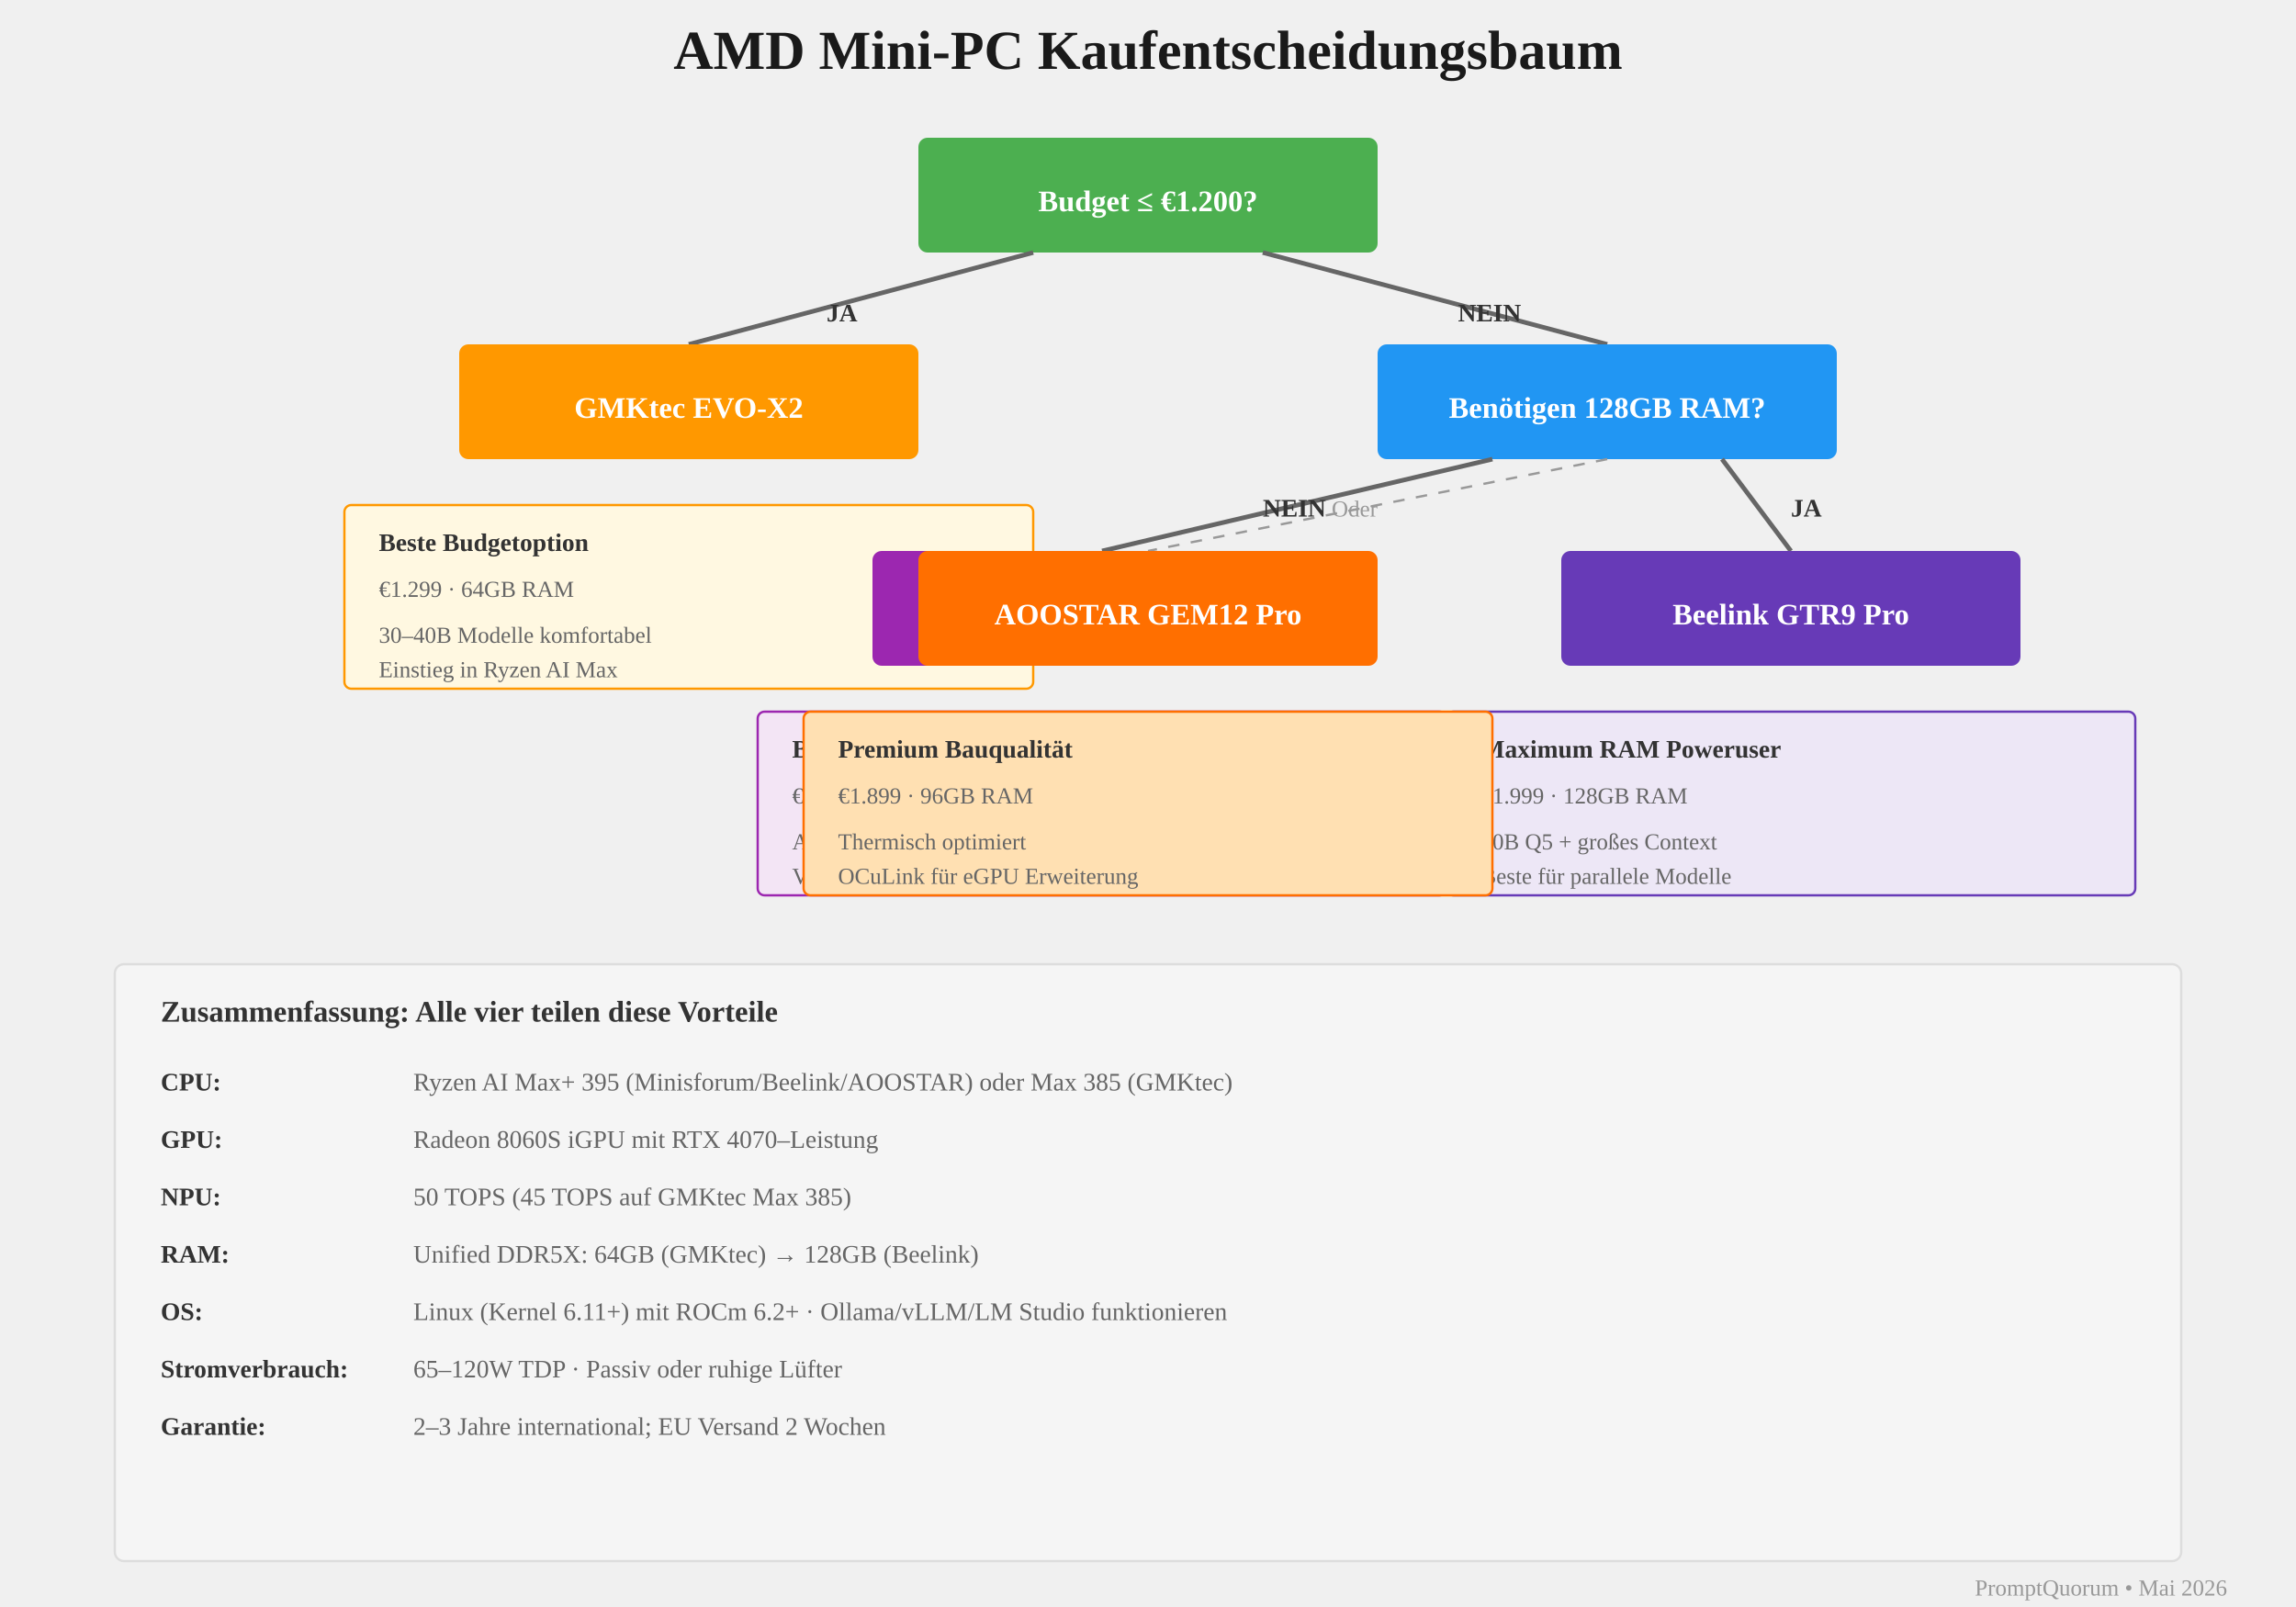
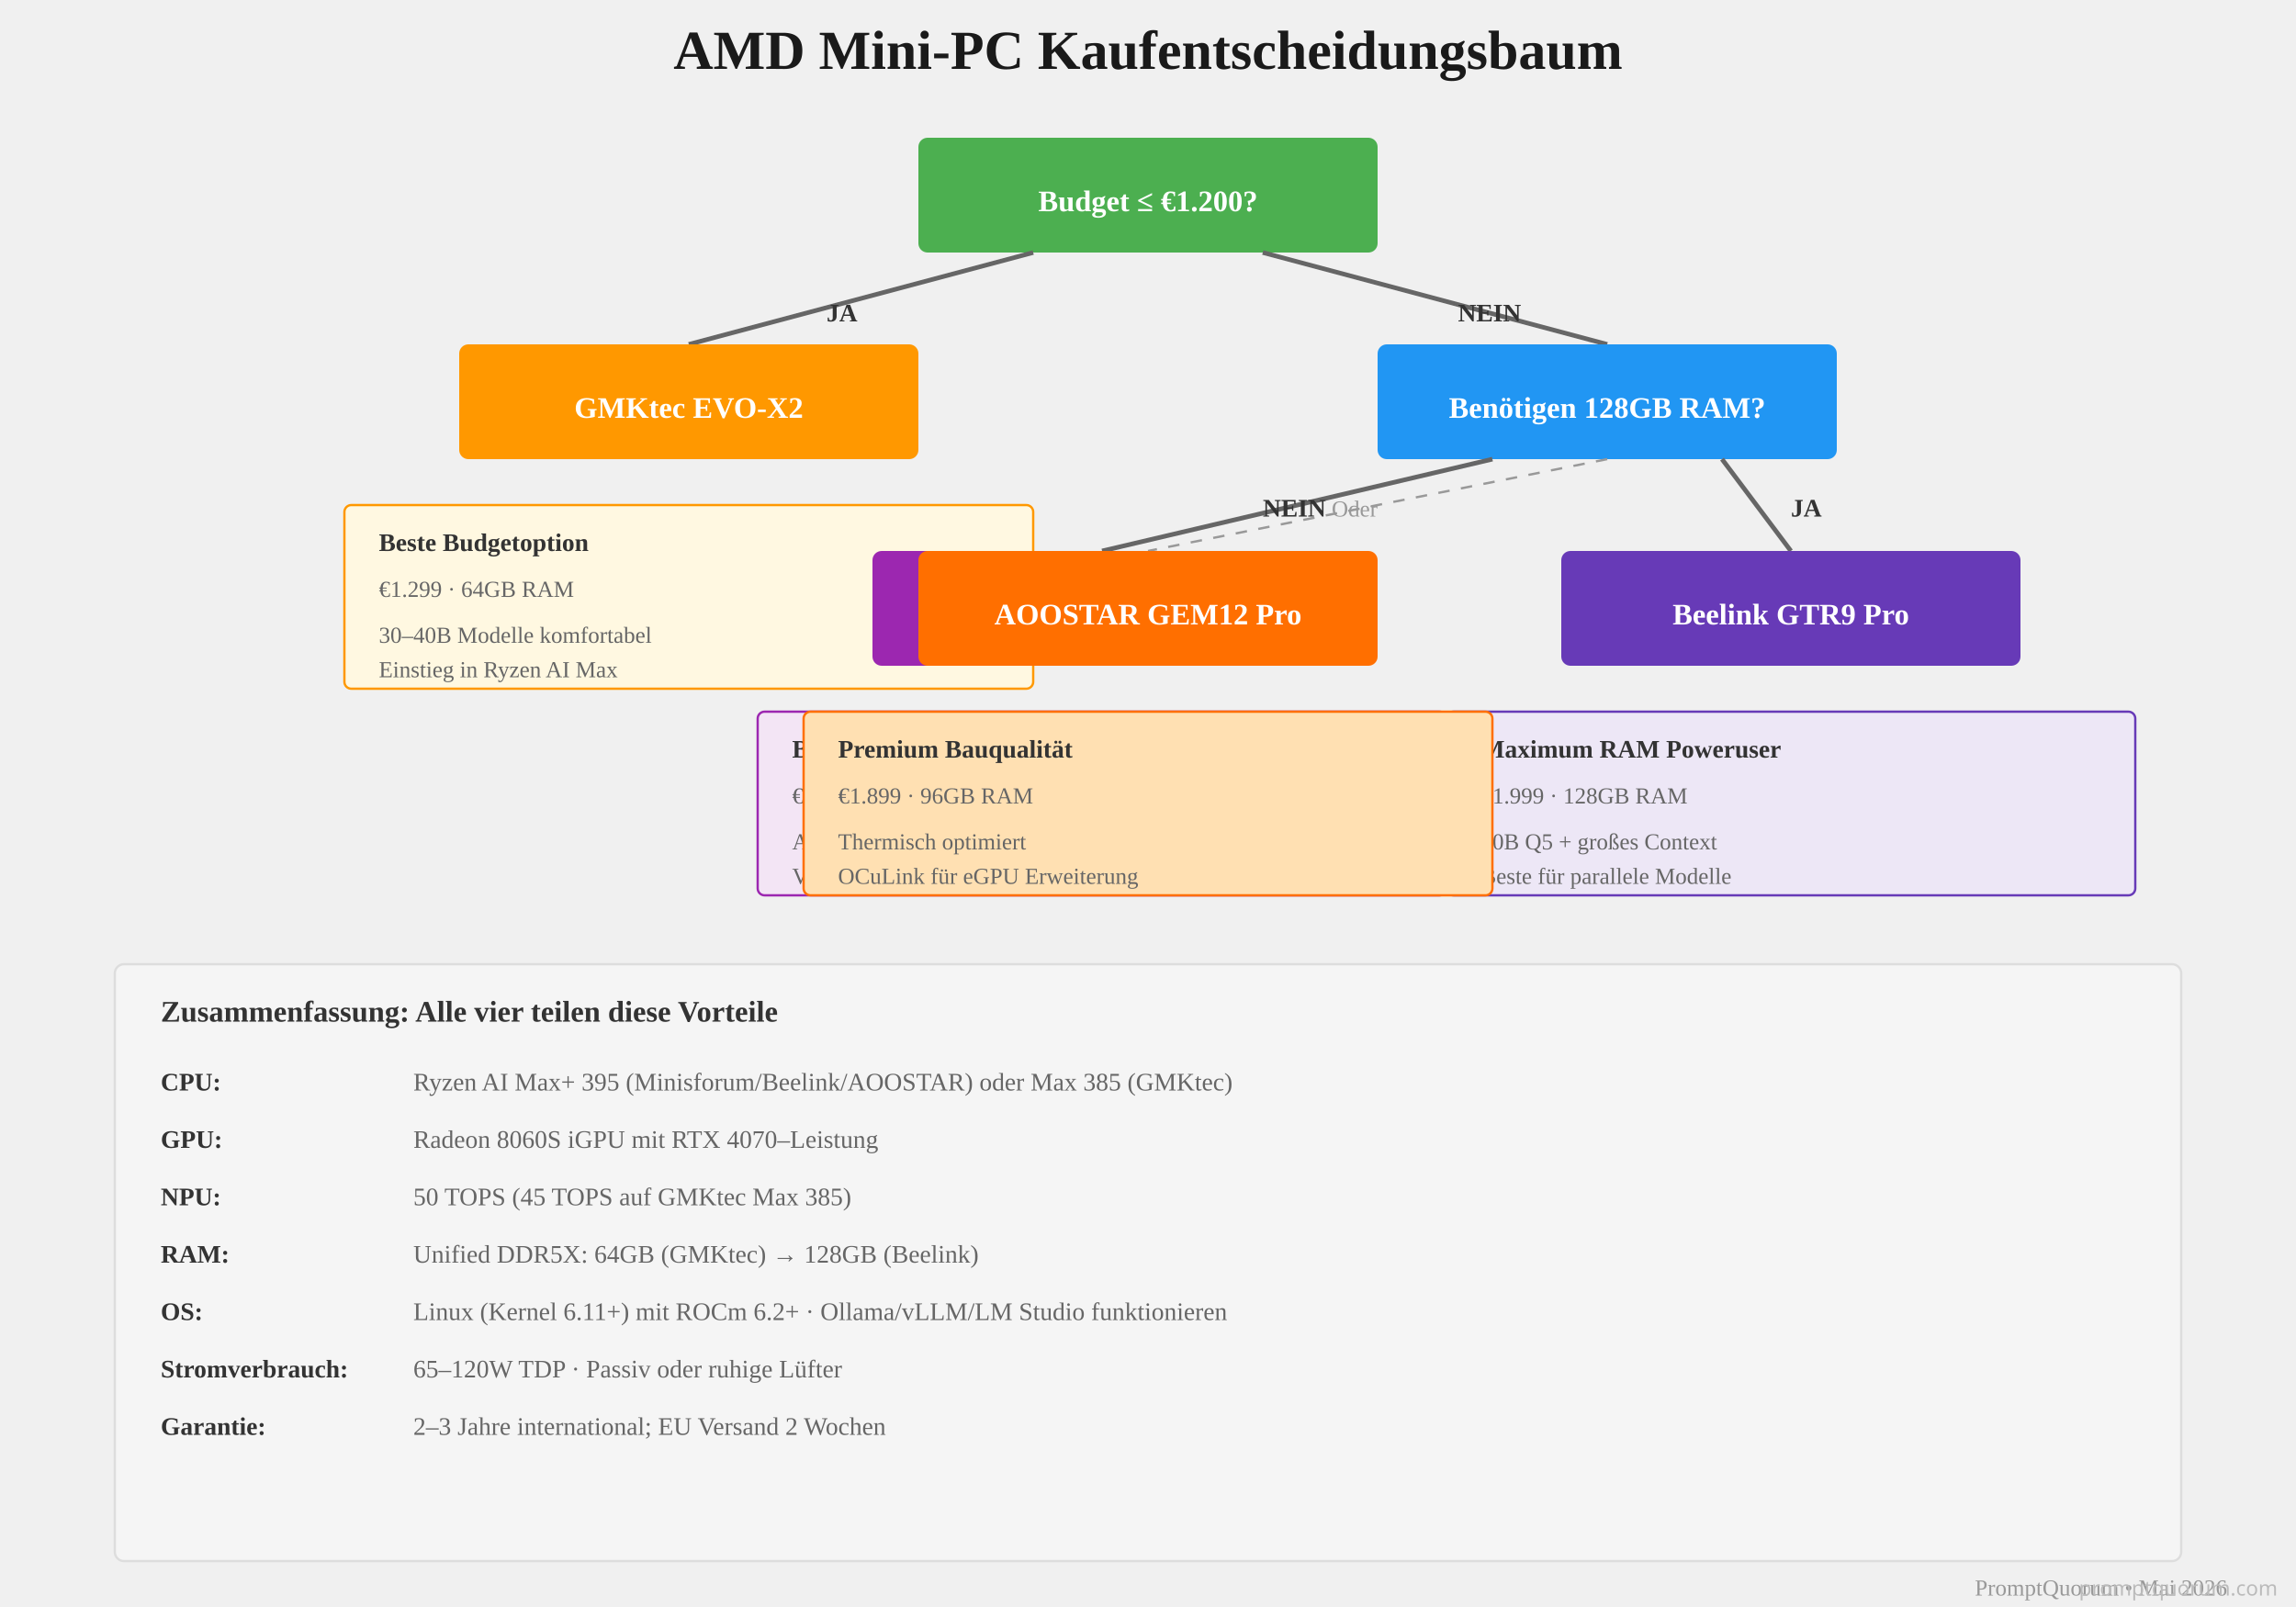
<svg xmlns="http://www.w3.org/2000/svg" viewBox="0 0 1000 700">
  <text x="500" y="30" font-size="24" font-weight="bold" text-anchor="middle" fill="#1a1a1a">AMD Mini-PC Kaufentscheidungsbaum</text>
  <rect x="400" y="60" width="200" height="50" fill="#4CAF50" rx="4" />
  <text x="500" y="92" font-size="13" font-weight="bold" text-anchor="middle" fill="#fff">Budget ≤ €1.200?</text>
  <line x1="450" y1="110" x2="300" y2="150" stroke="#666" stroke-width="2" />
  <text x="360" y="140" font-size="11" font-weight="bold" fill="#333">JA</text>
  <rect x="200" y="150" width="200" height="50" fill="#FF9800" rx="4" />
  <text x="300" y="182" font-size="13" font-weight="bold" text-anchor="middle" fill="#fff">GMKtec EVO-X2</text>
  <rect x="150" y="220" width="300" height="80" fill="#fff8e1" stroke="#FF9800" stroke-width="1" rx="3" />
  <text x="165" y="240" font-size="11" font-weight="bold" fill="#333">Beste Budgetoption</text>
  <text x="165" y="260" font-size="10" fill="#666">€1.299 · 64GB RAM</text>
  <text x="165" y="280" font-size="10" fill="#666">30–40B Modelle komfortabel</text>
  <text x="165" y="295" font-size="10" fill="#666">Einstieg in Ryzen AI Max</text>
  <line x1="550" y1="110" x2="700" y2="150" stroke="#666" stroke-width="2" />
  <text x="635" y="140" font-size="11" font-weight="bold" fill="#333">NEIN</text>
  <rect x="600" y="150" width="200" height="50" fill="#2196F3" rx="4" />
  <text x="700" y="182" font-size="13" font-weight="bold" text-anchor="middle" fill="#fff">Benötigen 128GB RAM?</text>
  <line x1="650" y1="200" x2="480" y2="240" stroke="#666" stroke-width="2" />
  <text x="550" y="225" font-size="11" font-weight="bold" fill="#333">NEIN</text>
  <rect x="380" y="240" width="200" height="50" fill="#9C27B0" rx="4" />
  <text x="480" y="272" font-size="13" font-weight="bold" text-anchor="middle" fill="#fff">Minisforum MS-A2</text>
  <rect x="330" y="310" width="300" height="80" fill="#f3e5f5" stroke="#9C27B0" stroke-width="1" rx="3" />
  <text x="345" y="330" font-size="11" font-weight="bold" fill="#333">Beste Gesamtbalance</text>
  <text x="345" y="350" font-size="10" fill="#666">€1.599 · 96GB RAM</text>
  <text x="345" y="370" font-size="10" fill="#666">Ausgewogene Leistung</text>
  <text x="345" y="385" font-size="10" fill="#666">Versand aus Deutschland</text>
  <line x1="750" y1="200" x2="780" y2="240" stroke="#666" stroke-width="2" />
  <text x="780" y="225" font-size="11" font-weight="bold" fill="#333">JA</text>
  <rect x="680" y="240" width="200" height="50" fill="#673AB7" rx="4" />
  <text x="780" y="272" font-size="13" font-weight="bold" text-anchor="middle" fill="#fff">Beelink GTR9 Pro</text>
  <rect x="630" y="310" width="300" height="80" fill="#ede7f6" stroke="#673AB7" stroke-width="1" rx="3" />
  <text x="645" y="330" font-size="11" font-weight="bold" fill="#333">Maximum RAM Poweruser</text>
  <text x="645" y="350" font-size="10" fill="#666">€1.999 · 128GB RAM</text>
  <text x="645" y="370" font-size="10" fill="#666">70B Q5 + großes Context</text>
  <text x="645" y="385" font-size="10" fill="#666">Beste für parallele Modelle</text>
  <line x1="700" y1="200" x2="500" y2="240" stroke="#999" stroke-width="1" stroke-dasharray="5,5" />
  <text x="580" y="225" font-size="10" fill="#999">Oder</text>
  <rect x="400" y="240" width="200" height="50" fill="#FF6F00" rx="4" />
  <text x="500" y="272" font-size="13" font-weight="bold" text-anchor="middle" fill="#fff">AOOSTAR GEM12 Pro</text>
  <rect x="350" y="310" width="300" height="80" fill="#ffe0b2" stroke="#FF6F00" stroke-width="1" rx="3" />
  <text x="365" y="330" font-size="11" font-weight="bold" fill="#333">Premium Bauqualität</text>
  <text x="365" y="350" font-size="10" fill="#666">€1.899 · 96GB RAM</text>
  <text x="365" y="370" font-size="10" fill="#666">Thermisch optimiert</text>
  <text x="365" y="385" font-size="10" fill="#666">OCuLink für eGPU Erweiterung</text>
  <rect x="50" y="420" width="900" height="260" fill="#f5f5f5" stroke="#ddd" stroke-width="1" rx="4" />
  <text x="70" y="445" font-size="13" font-weight="bold" fill="#333">Zusammenfassung: Alle vier teilen diese Vorteile</text>
  <text x="70" y="475" font-size="11" font-weight="bold" fill="#333">CPU:</text>
  <text x="180" y="475" font-size="11" fill="#666">Ryzen AI Max+ 395 (Minisforum/Beelink/AOOSTAR) oder Max 385 (GMKtec)</text>
  <text x="70" y="500" font-size="11" font-weight="bold" fill="#333">GPU:</text>
  <text x="180" y="500" font-size="11" fill="#666">Radeon 8060S iGPU mit RTX 4070–Leistung</text>
  <text x="70" y="525" font-size="11" font-weight="bold" fill="#333">NPU:</text>
  <text x="180" y="525" font-size="11" fill="#666">50 TOPS (45 TOPS auf GMKtec Max 385)</text>
  <text x="70" y="550" font-size="11" font-weight="bold" fill="#333">RAM:</text>
  <text x="180" y="550" font-size="11" fill="#666">Unified DDR5X: 64GB (GMKtec) → 128GB (Beelink)</text>
  <text x="70" y="575" font-size="11" font-weight="bold" fill="#333">OS:</text>
  <text x="180" y="575" font-size="11" fill="#666">Linux (Kernel 6.11+) mit ROCm 6.2+ · Ollama/vLLM/LM Studio funktionieren</text>
  <text x="70" y="600" font-size="11" font-weight="bold" fill="#333">Stromverbrauch:</text>
  <text x="180" y="600" font-size="11" fill="#666">65–120W TDP · Passiv oder ruhige Lüfter</text>
  <text x="70" y="625" font-size="11" font-weight="bold" fill="#333">Garantie:</text>
  <text x="180" y="625" font-size="11" fill="#666">2–3 Jahre international; EU Versand 2 Wochen</text>
  <text x="970" y="695" font-size="10" fill="#999" text-anchor="end">PromptQuorum • Mai 2026</text>
+   <text x="992" y="695" font-family="system-ui,sans-serif" font-size="9" fill="#BBBBBB" text-anchor="end">promptquorum.com</text>
</svg>
